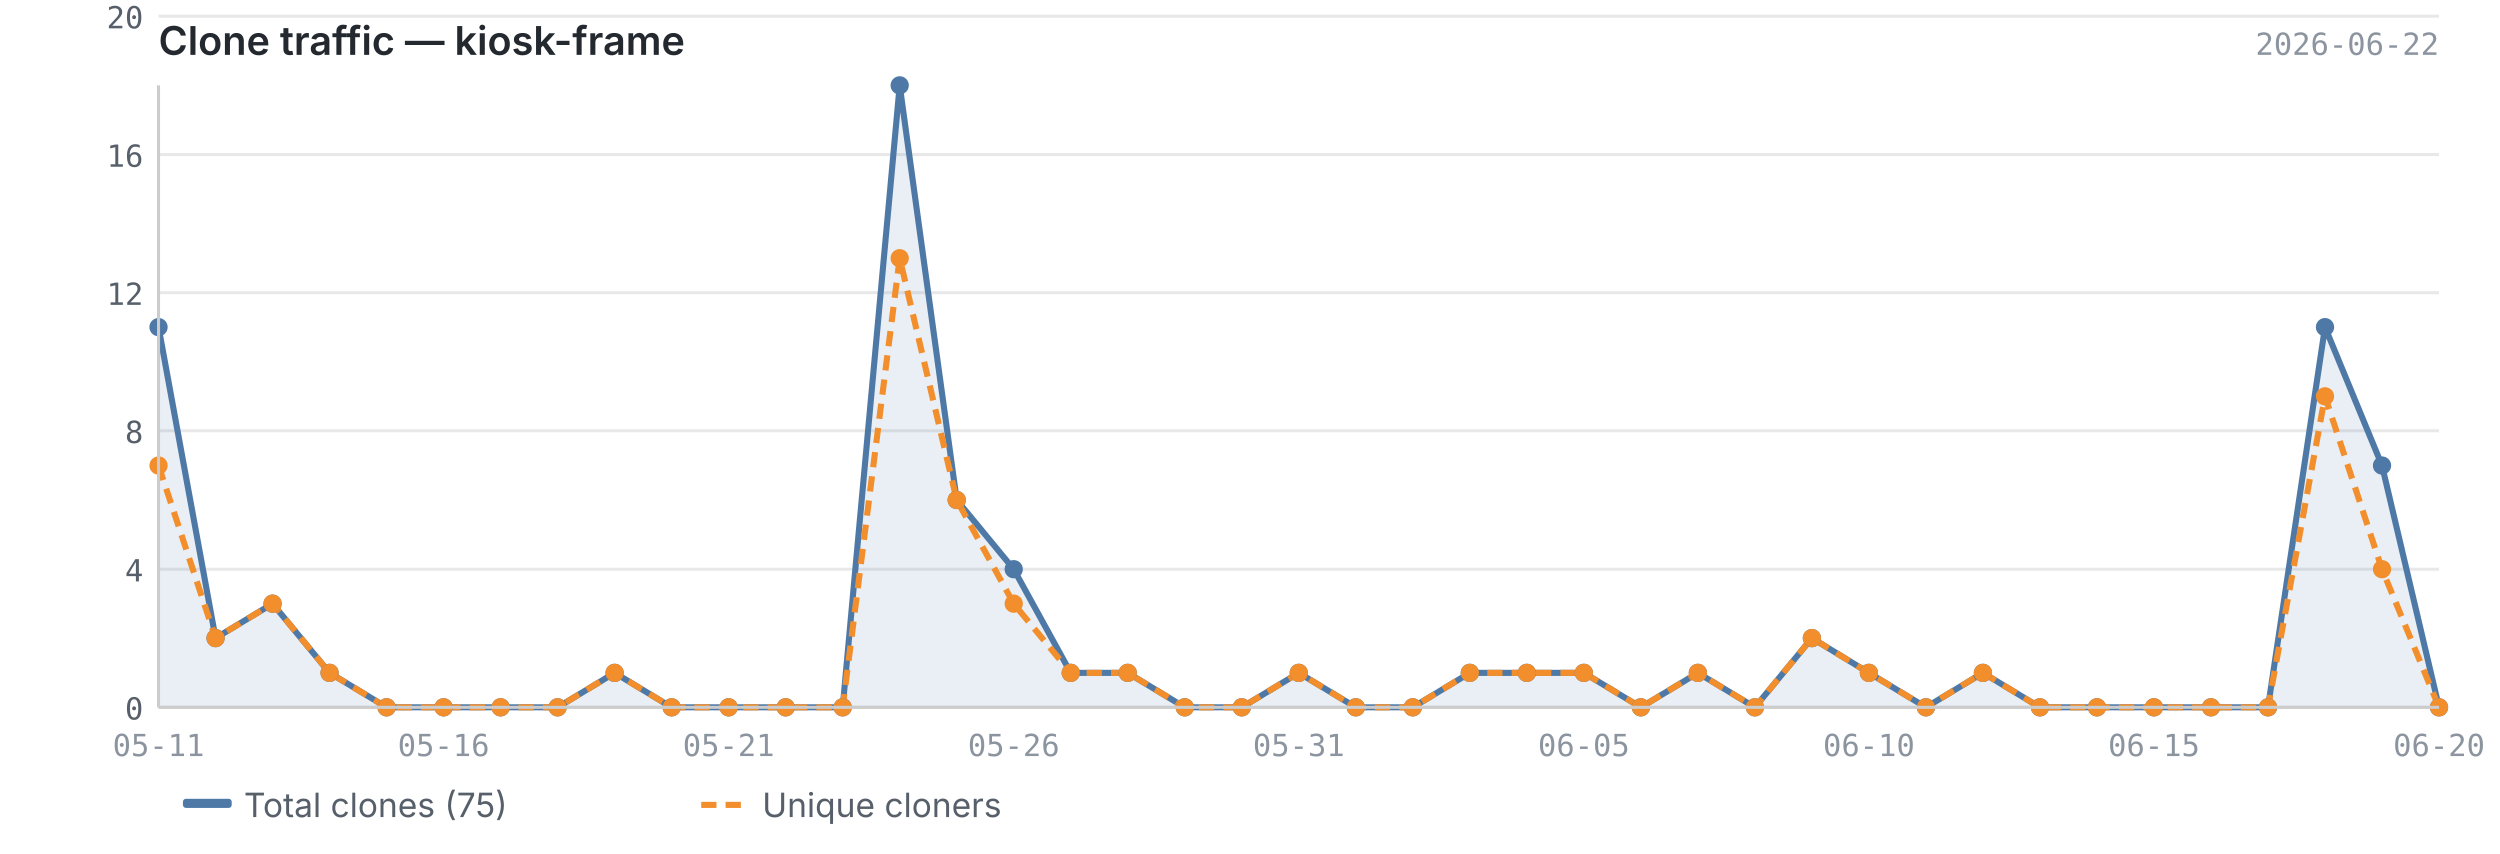
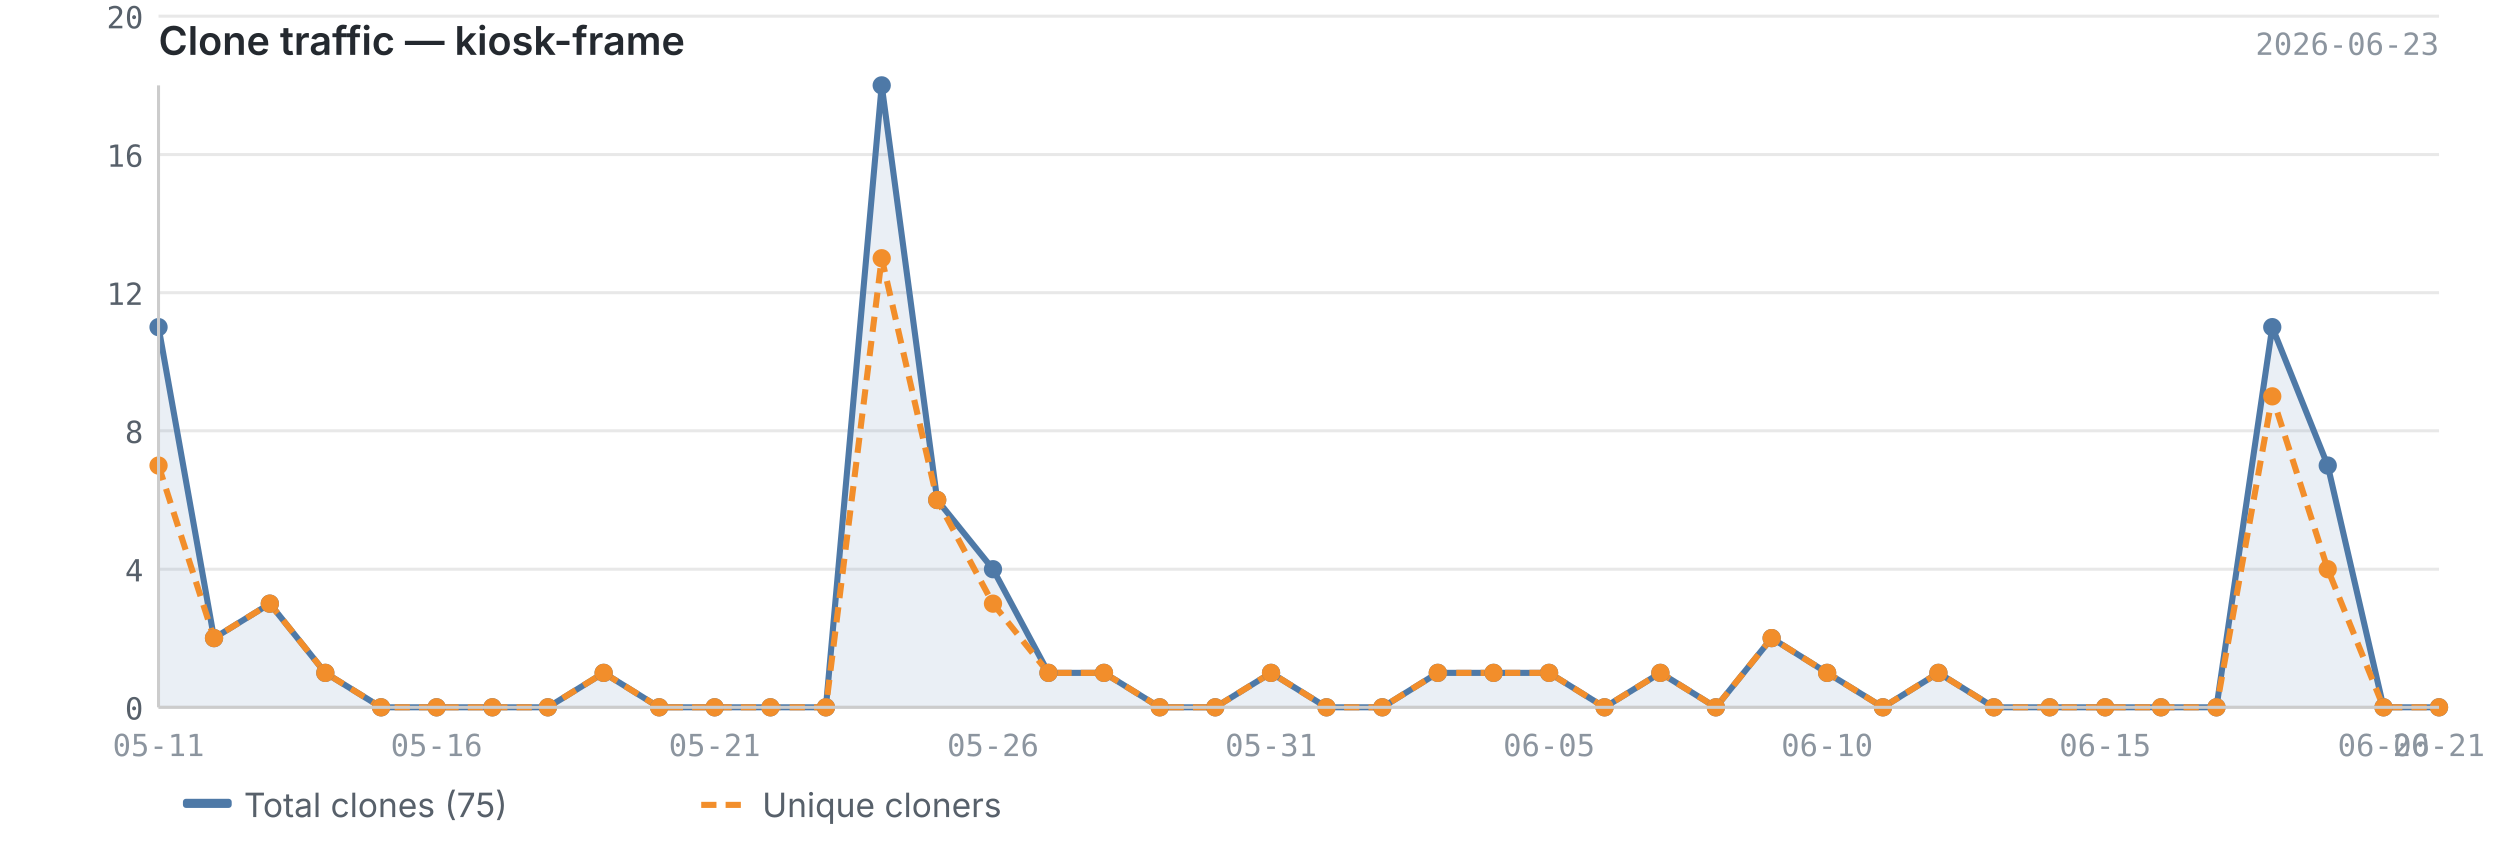
<svg xmlns="http://www.w3.org/2000/svg" viewBox="0 0 820 280" width="820" height="280">
  <text x="52" y="18" font-size="13" font-weight="600" fill="#24292f" font-family="-apple-system, BlinkMacSystemFont, 'Segoe UI', sans-serif">Clone traffic — kiosk-frame</text>
-   <text x="800" y="18" font-size="10" fill="#8c959f" font-family="ui-monospace, SFMono-Regular, 'SF Mono', Menlo, monospace" text-anchor="end">2026-06-22</text>
+   <text x="800" y="18" font-size="10" fill="#8c959f" font-family="ui-monospace, SFMono-Regular, 'SF Mono', Menlo, monospace" text-anchor="end">2026-06-23</text>
  <line x1="52" y1="232.0" x2="800" y2="232.0" stroke="#e8e8e8" stroke-width="1" />
  <line x1="52" y1="186.7" x2="800" y2="186.7" stroke="#e8e8e8" stroke-width="1" />
  <line x1="52" y1="141.3" x2="800" y2="141.3" stroke="#e8e8e8" stroke-width="1" />
  <line x1="52" y1="96.0" x2="800" y2="96.0" stroke="#e8e8e8" stroke-width="1" />
  <line x1="52" y1="50.7" x2="800" y2="50.7" stroke="#e8e8e8" stroke-width="1" />
  <line x1="52" y1="5.3" x2="800" y2="5.3" stroke="#e8e8e8" stroke-width="1" />
-   <path d="M52.0,107.3 L52.0,107.3 L70.7,209.3 L89.4,198.0 L108.1,220.7 L126.8,232.0 L145.5,232.0 L164.2,232.0 L182.9,232.0 L201.6,220.7 L220.3,232.0 L239.0,232.0 L257.7,232.0 L276.4,232.0 L295.1,28.0 L313.8,164.0 L332.5,186.7 L351.2,220.7 L369.9,220.7 L388.6,232.0 L407.3,232.0 L426.0,220.7 L444.7,232.0 L463.4,232.0 L482.1,220.7 L500.8,220.7 L519.5,220.7 L538.2,232.0 L556.9,220.7 L575.6,232.0 L594.3,209.3 L613.0,220.7 L631.7,232.0 L650.4,220.7 L669.1,232.0 L687.8,232.0 L706.5,232.0 L725.2,232.0 L743.9,232.0 L762.6,107.3 L781.3,152.7 L800.0,232.0 L800.0,232.0 L52.0,232.0Z" fill="#4e79a7" opacity="0.12" />
-   <polyline points="52.0,107.3 70.7,209.3 89.4,198.0 108.1,220.7 126.8,232.0 145.5,232.0 164.2,232.0 182.9,232.0 201.6,220.7 220.3,232.0 239.0,232.0 257.7,232.0 276.4,232.0 295.1,28.0 313.8,164.0 332.5,186.7 351.2,220.7 369.9,220.7 388.6,232.0 407.3,232.0 426.0,220.7 444.7,232.0 463.4,232.0 482.1,220.7 500.8,220.7 519.5,220.7 538.2,232.0 556.9,220.7 575.6,232.0 594.3,209.3 613.0,220.7 631.7,232.0 650.4,220.7 669.1,232.0 687.8,232.0 706.5,232.0 725.2,232.0 743.9,232.0 762.6,107.3 781.3,152.7 800.0,232.0" fill="none" stroke="#4e79a7" stroke-width="2" stroke-linejoin="round" />
-   <polyline points="52.0,152.7 70.7,209.3 89.4,198.0 108.1,220.7 126.8,232.0 145.5,232.0 164.2,232.0 182.9,232.0 201.6,220.7 220.3,232.0 239.0,232.0 257.7,232.0 276.4,232.0 295.1,84.7 313.8,164.0 332.5,198.0 351.2,220.7 369.9,220.7 388.6,232.0 407.3,232.0 426.0,220.7 444.7,232.0 463.4,232.0 482.1,220.7 500.8,220.7 519.5,220.7 538.2,232.0 556.9,220.7 575.6,232.0 594.3,209.3 613.0,220.7 631.7,232.0 650.4,220.7 669.1,232.0 687.8,232.0 706.5,232.0 725.2,232.0 743.9,232.0 762.6,130.0 781.3,186.7 800.0,232.0" fill="none" stroke="#f28e2b" stroke-width="2" stroke-linejoin="round" stroke-dasharray="5,3" />
+   <path d="M52.0,107.3 L52.0,107.3 L70.2,209.3 L88.5,198.0 L106.7,220.7 L125.0,232.0 L143.2,232.0 L161.5,232.0 L179.7,232.0 L198.0,220.7 L216.2,232.0 L234.4,232.0 L252.7,232.0 L270.9,232.0 L289.2,28.0 L307.4,164.0 L325.7,186.7 L343.9,220.7 L362.1,220.7 L380.4,232.0 L398.6,232.0 L416.9,220.7 L435.1,232.0 L453.4,232.0 L471.6,220.7 L489.9,220.7 L508.1,220.7 L526.3,232.0 L544.6,220.7 L562.8,232.0 L581.1,209.3 L599.3,220.7 L617.6,232.0 L635.8,220.7 L654.0,232.0 L672.3,232.0 L690.5,232.0 L708.8,232.0 L727.0,232.0 L745.3,107.3 L763.5,152.7 L781.8,232.0 L800.0,232.0 L800.0,232.0 L52.0,232.0Z" fill="#4e79a7" opacity="0.12" />
+   <polyline points="52.0,107.3 70.2,209.3 88.5,198.0 106.7,220.7 125.0,232.0 143.2,232.0 161.5,232.0 179.7,232.0 198.0,220.7 216.2,232.0 234.4,232.0 252.7,232.0 270.9,232.0 289.2,28.0 307.4,164.0 325.7,186.7 343.9,220.7 362.1,220.7 380.4,232.0 398.6,232.0 416.9,220.7 435.1,232.0 453.4,232.0 471.6,220.7 489.9,220.7 508.1,220.7 526.3,232.0 544.6,220.7 562.8,232.0 581.1,209.3 599.3,220.7 617.6,232.0 635.8,220.7 654.0,232.0 672.3,232.0 690.5,232.0 708.8,232.0 727.0,232.0 745.3,107.3 763.5,152.7 781.8,232.0 800.0,232.0" fill="none" stroke="#4e79a7" stroke-width="2" stroke-linejoin="round" />
+   <polyline points="52.0,152.7 70.2,209.3 88.5,198.0 106.7,220.7 125.0,232.0 143.2,232.0 161.5,232.0 179.7,232.0 198.0,220.7 216.2,232.0 234.4,232.0 252.7,232.0 270.9,232.0 289.2,84.7 307.4,164.0 325.7,198.0 343.9,220.7 362.1,220.7 380.4,232.0 398.6,232.0 416.9,220.7 435.1,232.0 453.4,232.0 471.6,220.7 489.9,220.7 508.1,220.7 526.3,232.0 544.6,220.7 562.8,232.0 581.1,209.3 599.3,220.7 617.6,232.0 635.8,220.7 654.0,232.0 672.3,232.0 690.5,232.0 708.8,232.0 727.0,232.0 745.3,130.0 763.5,186.7 781.8,232.0 800.0,232.0" fill="none" stroke="#f28e2b" stroke-width="2" stroke-linejoin="round" stroke-dasharray="5,3" />
  <circle cx="52.0" cy="107.3" r="3" fill="#4e79a7" />
-   <circle cx="70.7" cy="209.3" r="3" fill="#4e79a7" />
-   <circle cx="89.4" cy="198.0" r="3" fill="#4e79a7" />
-   <circle cx="108.1" cy="220.7" r="3" fill="#4e79a7" />
-   <circle cx="126.8" cy="232.0" r="3" fill="#4e79a7" />
-   <circle cx="145.5" cy="232.0" r="3" fill="#4e79a7" />
-   <circle cx="164.2" cy="232.0" r="3" fill="#4e79a7" />
-   <circle cx="182.9" cy="232.0" r="3" fill="#4e79a7" />
-   <circle cx="201.6" cy="220.7" r="3" fill="#4e79a7" />
-   <circle cx="220.3" cy="232.0" r="3" fill="#4e79a7" />
-   <circle cx="239.0" cy="232.0" r="3" fill="#4e79a7" />
-   <circle cx="257.7" cy="232.0" r="3" fill="#4e79a7" />
-   <circle cx="276.4" cy="232.0" r="3" fill="#4e79a7" />
-   <circle cx="295.1" cy="28.0" r="3" fill="#4e79a7" />
-   <circle cx="313.8" cy="164.0" r="3" fill="#4e79a7" />
-   <circle cx="332.5" cy="186.7" r="3" fill="#4e79a7" />
-   <circle cx="351.2" cy="220.7" r="3" fill="#4e79a7" />
-   <circle cx="369.9" cy="220.7" r="3" fill="#4e79a7" />
-   <circle cx="388.6" cy="232.0" r="3" fill="#4e79a7" />
-   <circle cx="407.3" cy="232.0" r="3" fill="#4e79a7" />
-   <circle cx="426.0" cy="220.7" r="3" fill="#4e79a7" />
-   <circle cx="444.7" cy="232.0" r="3" fill="#4e79a7" />
-   <circle cx="463.4" cy="232.0" r="3" fill="#4e79a7" />
-   <circle cx="482.1" cy="220.7" r="3" fill="#4e79a7" />
-   <circle cx="500.8" cy="220.7" r="3" fill="#4e79a7" />
-   <circle cx="519.5" cy="220.7" r="3" fill="#4e79a7" />
-   <circle cx="538.2" cy="232.0" r="3" fill="#4e79a7" />
-   <circle cx="556.9" cy="220.7" r="3" fill="#4e79a7" />
-   <circle cx="575.6" cy="232.0" r="3" fill="#4e79a7" />
-   <circle cx="594.3" cy="209.3" r="3" fill="#4e79a7" />
-   <circle cx="613.0" cy="220.7" r="3" fill="#4e79a7" />
-   <circle cx="631.7" cy="232.0" r="3" fill="#4e79a7" />
-   <circle cx="650.4" cy="220.7" r="3" fill="#4e79a7" />
-   <circle cx="669.1" cy="232.0" r="3" fill="#4e79a7" />
-   <circle cx="687.8" cy="232.0" r="3" fill="#4e79a7" />
-   <circle cx="706.5" cy="232.0" r="3" fill="#4e79a7" />
-   <circle cx="725.2" cy="232.0" r="3" fill="#4e79a7" />
-   <circle cx="743.9" cy="232.0" r="3" fill="#4e79a7" />
-   <circle cx="762.6" cy="107.3" r="3" fill="#4e79a7" />
-   <circle cx="781.3" cy="152.7" r="3" fill="#4e79a7" />
+   <circle cx="70.2" cy="209.3" r="3" fill="#4e79a7" />
+   <circle cx="88.5" cy="198.0" r="3" fill="#4e79a7" />
+   <circle cx="106.7" cy="220.7" r="3" fill="#4e79a7" />
+   <circle cx="125.0" cy="232.0" r="3" fill="#4e79a7" />
+   <circle cx="143.2" cy="232.0" r="3" fill="#4e79a7" />
+   <circle cx="161.5" cy="232.0" r="3" fill="#4e79a7" />
+   <circle cx="179.7" cy="232.0" r="3" fill="#4e79a7" />
+   <circle cx="198.0" cy="220.7" r="3" fill="#4e79a7" />
+   <circle cx="216.2" cy="232.0" r="3" fill="#4e79a7" />
+   <circle cx="234.4" cy="232.0" r="3" fill="#4e79a7" />
+   <circle cx="252.7" cy="232.0" r="3" fill="#4e79a7" />
+   <circle cx="270.9" cy="232.0" r="3" fill="#4e79a7" />
+   <circle cx="289.2" cy="28.0" r="3" fill="#4e79a7" />
+   <circle cx="307.4" cy="164.0" r="3" fill="#4e79a7" />
+   <circle cx="325.7" cy="186.7" r="3" fill="#4e79a7" />
+   <circle cx="343.9" cy="220.7" r="3" fill="#4e79a7" />
+   <circle cx="362.1" cy="220.7" r="3" fill="#4e79a7" />
+   <circle cx="380.4" cy="232.0" r="3" fill="#4e79a7" />
+   <circle cx="398.6" cy="232.0" r="3" fill="#4e79a7" />
+   <circle cx="416.9" cy="220.7" r="3" fill="#4e79a7" />
+   <circle cx="435.1" cy="232.0" r="3" fill="#4e79a7" />
+   <circle cx="453.4" cy="232.0" r="3" fill="#4e79a7" />
+   <circle cx="471.6" cy="220.7" r="3" fill="#4e79a7" />
+   <circle cx="489.9" cy="220.7" r="3" fill="#4e79a7" />
+   <circle cx="508.1" cy="220.7" r="3" fill="#4e79a7" />
+   <circle cx="526.3" cy="232.0" r="3" fill="#4e79a7" />
+   <circle cx="544.6" cy="220.7" r="3" fill="#4e79a7" />
+   <circle cx="562.8" cy="232.0" r="3" fill="#4e79a7" />
+   <circle cx="581.1" cy="209.3" r="3" fill="#4e79a7" />
+   <circle cx="599.3" cy="220.7" r="3" fill="#4e79a7" />
+   <circle cx="617.6" cy="232.0" r="3" fill="#4e79a7" />
+   <circle cx="635.8" cy="220.7" r="3" fill="#4e79a7" />
+   <circle cx="654.0" cy="232.0" r="3" fill="#4e79a7" />
+   <circle cx="672.3" cy="232.0" r="3" fill="#4e79a7" />
+   <circle cx="690.5" cy="232.0" r="3" fill="#4e79a7" />
+   <circle cx="708.8" cy="232.0" r="3" fill="#4e79a7" />
+   <circle cx="727.0" cy="232.0" r="3" fill="#4e79a7" />
+   <circle cx="745.3" cy="107.3" r="3" fill="#4e79a7" />
+   <circle cx="763.5" cy="152.7" r="3" fill="#4e79a7" />
+   <circle cx="781.8" cy="232.0" r="3" fill="#4e79a7" />
  <circle cx="800.0" cy="232.0" r="3" fill="#4e79a7" />
  <circle cx="52.0" cy="152.7" r="3" fill="#f28e2b" />
-   <circle cx="70.7" cy="209.3" r="3" fill="#f28e2b" />
-   <circle cx="89.4" cy="198.0" r="3" fill="#f28e2b" />
-   <circle cx="108.1" cy="220.7" r="3" fill="#f28e2b" />
-   <circle cx="126.8" cy="232.0" r="3" fill="#f28e2b" />
-   <circle cx="145.5" cy="232.0" r="3" fill="#f28e2b" />
-   <circle cx="164.2" cy="232.0" r="3" fill="#f28e2b" />
-   <circle cx="182.9" cy="232.0" r="3" fill="#f28e2b" />
-   <circle cx="201.6" cy="220.7" r="3" fill="#f28e2b" />
-   <circle cx="220.3" cy="232.0" r="3" fill="#f28e2b" />
-   <circle cx="239.0" cy="232.0" r="3" fill="#f28e2b" />
-   <circle cx="257.7" cy="232.0" r="3" fill="#f28e2b" />
-   <circle cx="276.4" cy="232.0" r="3" fill="#f28e2b" />
-   <circle cx="295.1" cy="84.7" r="3" fill="#f28e2b" />
-   <circle cx="313.8" cy="164.0" r="3" fill="#f28e2b" />
-   <circle cx="332.5" cy="198.0" r="3" fill="#f28e2b" />
-   <circle cx="351.2" cy="220.7" r="3" fill="#f28e2b" />
-   <circle cx="369.9" cy="220.7" r="3" fill="#f28e2b" />
-   <circle cx="388.6" cy="232.0" r="3" fill="#f28e2b" />
-   <circle cx="407.3" cy="232.0" r="3" fill="#f28e2b" />
-   <circle cx="426.0" cy="220.7" r="3" fill="#f28e2b" />
-   <circle cx="444.7" cy="232.0" r="3" fill="#f28e2b" />
-   <circle cx="463.4" cy="232.0" r="3" fill="#f28e2b" />
-   <circle cx="482.1" cy="220.7" r="3" fill="#f28e2b" />
-   <circle cx="500.8" cy="220.7" r="3" fill="#f28e2b" />
-   <circle cx="519.5" cy="220.7" r="3" fill="#f28e2b" />
-   <circle cx="538.2" cy="232.0" r="3" fill="#f28e2b" />
-   <circle cx="556.9" cy="220.7" r="3" fill="#f28e2b" />
-   <circle cx="575.6" cy="232.0" r="3" fill="#f28e2b" />
-   <circle cx="594.3" cy="209.3" r="3" fill="#f28e2b" />
-   <circle cx="613.0" cy="220.7" r="3" fill="#f28e2b" />
-   <circle cx="631.7" cy="232.0" r="3" fill="#f28e2b" />
-   <circle cx="650.4" cy="220.7" r="3" fill="#f28e2b" />
-   <circle cx="669.1" cy="232.0" r="3" fill="#f28e2b" />
-   <circle cx="687.8" cy="232.0" r="3" fill="#f28e2b" />
-   <circle cx="706.5" cy="232.0" r="3" fill="#f28e2b" />
-   <circle cx="725.2" cy="232.0" r="3" fill="#f28e2b" />
-   <circle cx="743.9" cy="232.0" r="3" fill="#f28e2b" />
-   <circle cx="762.6" cy="130.0" r="3" fill="#f28e2b" />
-   <circle cx="781.3" cy="186.7" r="3" fill="#f28e2b" />
+   <circle cx="70.2" cy="209.3" r="3" fill="#f28e2b" />
+   <circle cx="88.5" cy="198.0" r="3" fill="#f28e2b" />
+   <circle cx="106.7" cy="220.7" r="3" fill="#f28e2b" />
+   <circle cx="125.0" cy="232.0" r="3" fill="#f28e2b" />
+   <circle cx="143.2" cy="232.0" r="3" fill="#f28e2b" />
+   <circle cx="161.5" cy="232.0" r="3" fill="#f28e2b" />
+   <circle cx="179.7" cy="232.0" r="3" fill="#f28e2b" />
+   <circle cx="198.0" cy="220.7" r="3" fill="#f28e2b" />
+   <circle cx="216.2" cy="232.0" r="3" fill="#f28e2b" />
+   <circle cx="234.4" cy="232.0" r="3" fill="#f28e2b" />
+   <circle cx="252.7" cy="232.0" r="3" fill="#f28e2b" />
+   <circle cx="270.9" cy="232.0" r="3" fill="#f28e2b" />
+   <circle cx="289.2" cy="84.7" r="3" fill="#f28e2b" />
+   <circle cx="307.4" cy="164.0" r="3" fill="#f28e2b" />
+   <circle cx="325.7" cy="198.0" r="3" fill="#f28e2b" />
+   <circle cx="343.9" cy="220.7" r="3" fill="#f28e2b" />
+   <circle cx="362.1" cy="220.7" r="3" fill="#f28e2b" />
+   <circle cx="380.4" cy="232.0" r="3" fill="#f28e2b" />
+   <circle cx="398.6" cy="232.0" r="3" fill="#f28e2b" />
+   <circle cx="416.9" cy="220.7" r="3" fill="#f28e2b" />
+   <circle cx="435.1" cy="232.0" r="3" fill="#f28e2b" />
+   <circle cx="453.4" cy="232.0" r="3" fill="#f28e2b" />
+   <circle cx="471.6" cy="220.7" r="3" fill="#f28e2b" />
+   <circle cx="489.9" cy="220.7" r="3" fill="#f28e2b" />
+   <circle cx="508.1" cy="220.7" r="3" fill="#f28e2b" />
+   <circle cx="526.3" cy="232.0" r="3" fill="#f28e2b" />
+   <circle cx="544.6" cy="220.7" r="3" fill="#f28e2b" />
+   <circle cx="562.8" cy="232.0" r="3" fill="#f28e2b" />
+   <circle cx="581.1" cy="209.3" r="3" fill="#f28e2b" />
+   <circle cx="599.3" cy="220.7" r="3" fill="#f28e2b" />
+   <circle cx="617.6" cy="232.0" r="3" fill="#f28e2b" />
+   <circle cx="635.8" cy="220.7" r="3" fill="#f28e2b" />
+   <circle cx="654.0" cy="232.0" r="3" fill="#f28e2b" />
+   <circle cx="672.3" cy="232.0" r="3" fill="#f28e2b" />
+   <circle cx="690.5" cy="232.0" r="3" fill="#f28e2b" />
+   <circle cx="708.8" cy="232.0" r="3" fill="#f28e2b" />
+   <circle cx="727.0" cy="232.0" r="3" fill="#f28e2b" />
+   <circle cx="745.3" cy="130.0" r="3" fill="#f28e2b" />
+   <circle cx="763.5" cy="186.7" r="3" fill="#f28e2b" />
+   <circle cx="781.8" cy="232.0" r="3" fill="#f28e2b" />
  <circle cx="800.0" cy="232.0" r="3" fill="#f28e2b" />
  <line x1="52" y1="28" x2="52" y2="232" stroke="#cccccc" stroke-width="1" />
  <line x1="52" y1="232" x2="800" y2="232" stroke="#cccccc" stroke-width="1" />
  <text x="47" y="236.0" text-anchor="end" font-size="10" fill="#57606a" font-family="ui-monospace, SFMono-Regular, 'SF Mono', Menlo, monospace">0</text>
  <text x="47" y="190.7" text-anchor="end" font-size="10" fill="#57606a" font-family="ui-monospace, SFMono-Regular, 'SF Mono', Menlo, monospace">4</text>
  <text x="47" y="145.3" text-anchor="end" font-size="10" fill="#57606a" font-family="ui-monospace, SFMono-Regular, 'SF Mono', Menlo, monospace">8</text>
  <text x="47" y="100.0" text-anchor="end" font-size="10" fill="#57606a" font-family="ui-monospace, SFMono-Regular, 'SF Mono', Menlo, monospace">12</text>
  <text x="47" y="54.7" text-anchor="end" font-size="10" fill="#57606a" font-family="ui-monospace, SFMono-Regular, 'SF Mono', Menlo, monospace">16</text>
  <text x="47" y="9.3" text-anchor="end" font-size="10" fill="#57606a" font-family="ui-monospace, SFMono-Regular, 'SF Mono', Menlo, monospace">20</text>
  <text x="52.0" y="248" text-anchor="middle" font-size="10" fill="#8c959f" font-family="ui-monospace, SFMono-Regular, 'SF Mono', Menlo, monospace">05-11</text>
-   <text x="706.5" y="248" text-anchor="middle" font-size="10" fill="#8c959f" font-family="ui-monospace, SFMono-Regular, 'SF Mono', Menlo, monospace">06-15</text>
-   <text x="145.5" y="248" text-anchor="middle" font-size="10" fill="#8c959f" font-family="ui-monospace, SFMono-Regular, 'SF Mono', Menlo, monospace">05-16</text>
-   <text x="800.0" y="248" text-anchor="middle" font-size="10" fill="#8c959f" font-family="ui-monospace, SFMono-Regular, 'SF Mono', Menlo, monospace">06-20</text>
-   <text x="239.0" y="248" text-anchor="middle" font-size="10" fill="#8c959f" font-family="ui-monospace, SFMono-Regular, 'SF Mono', Menlo, monospace">05-21</text>
-   <text x="332.5" y="248" text-anchor="middle" font-size="10" fill="#8c959f" font-family="ui-monospace, SFMono-Regular, 'SF Mono', Menlo, monospace">05-26</text>
-   <text x="426.0" y="248" text-anchor="middle" font-size="10" fill="#8c959f" font-family="ui-monospace, SFMono-Regular, 'SF Mono', Menlo, monospace">05-31</text>
-   <text x="519.5" y="248" text-anchor="middle" font-size="10" fill="#8c959f" font-family="ui-monospace, SFMono-Regular, 'SF Mono', Menlo, monospace">06-05</text>
-   <text x="613.0" y="248" text-anchor="middle" font-size="10" fill="#8c959f" font-family="ui-monospace, SFMono-Regular, 'SF Mono', Menlo, monospace">06-10</text>
+   <text x="690.5" y="248" text-anchor="middle" font-size="10" fill="#8c959f" font-family="ui-monospace, SFMono-Regular, 'SF Mono', Menlo, monospace">06-15</text>
+   <text x="143.2" y="248" text-anchor="middle" font-size="10" fill="#8c959f" font-family="ui-monospace, SFMono-Regular, 'SF Mono', Menlo, monospace">05-16</text>
+   <text x="781.8" y="248" text-anchor="middle" font-size="10" fill="#8c959f" font-family="ui-monospace, SFMono-Regular, 'SF Mono', Menlo, monospace">06-20</text>
+   <text x="800.0" y="248" text-anchor="middle" font-size="10" fill="#8c959f" font-family="ui-monospace, SFMono-Regular, 'SF Mono', Menlo, monospace">06-21</text>
+   <text x="234.4" y="248" text-anchor="middle" font-size="10" fill="#8c959f" font-family="ui-monospace, SFMono-Regular, 'SF Mono', Menlo, monospace">05-21</text>
+   <text x="325.7" y="248" text-anchor="middle" font-size="10" fill="#8c959f" font-family="ui-monospace, SFMono-Regular, 'SF Mono', Menlo, monospace">05-26</text>
+   <text x="416.9" y="248" text-anchor="middle" font-size="10" fill="#8c959f" font-family="ui-monospace, SFMono-Regular, 'SF Mono', Menlo, monospace">05-31</text>
+   <text x="508.1" y="248" text-anchor="middle" font-size="10" fill="#8c959f" font-family="ui-monospace, SFMono-Regular, 'SF Mono', Menlo, monospace">06-05</text>
+   <text x="599.3" y="248" text-anchor="middle" font-size="10" fill="#8c959f" font-family="ui-monospace, SFMono-Regular, 'SF Mono', Menlo, monospace">06-10</text>
  <rect x="60" y="262" width="16" height="3" fill="#4e79a7" rx="1" />
  <text x="80" y="268" font-size="11" fill="#57606a" font-family="-apple-system, BlinkMacSystemFont, 'Segoe UI', sans-serif">Total clones (75)</text>
  <line x1="230" y1="264" x2="246" y2="264" stroke="#f28e2b" stroke-width="2" stroke-dasharray="5,3" />
  <text x="250" y="268" font-size="11" fill="#57606a" font-family="-apple-system, BlinkMacSystemFont, 'Segoe UI', sans-serif">Unique cloners</text>
</svg>
